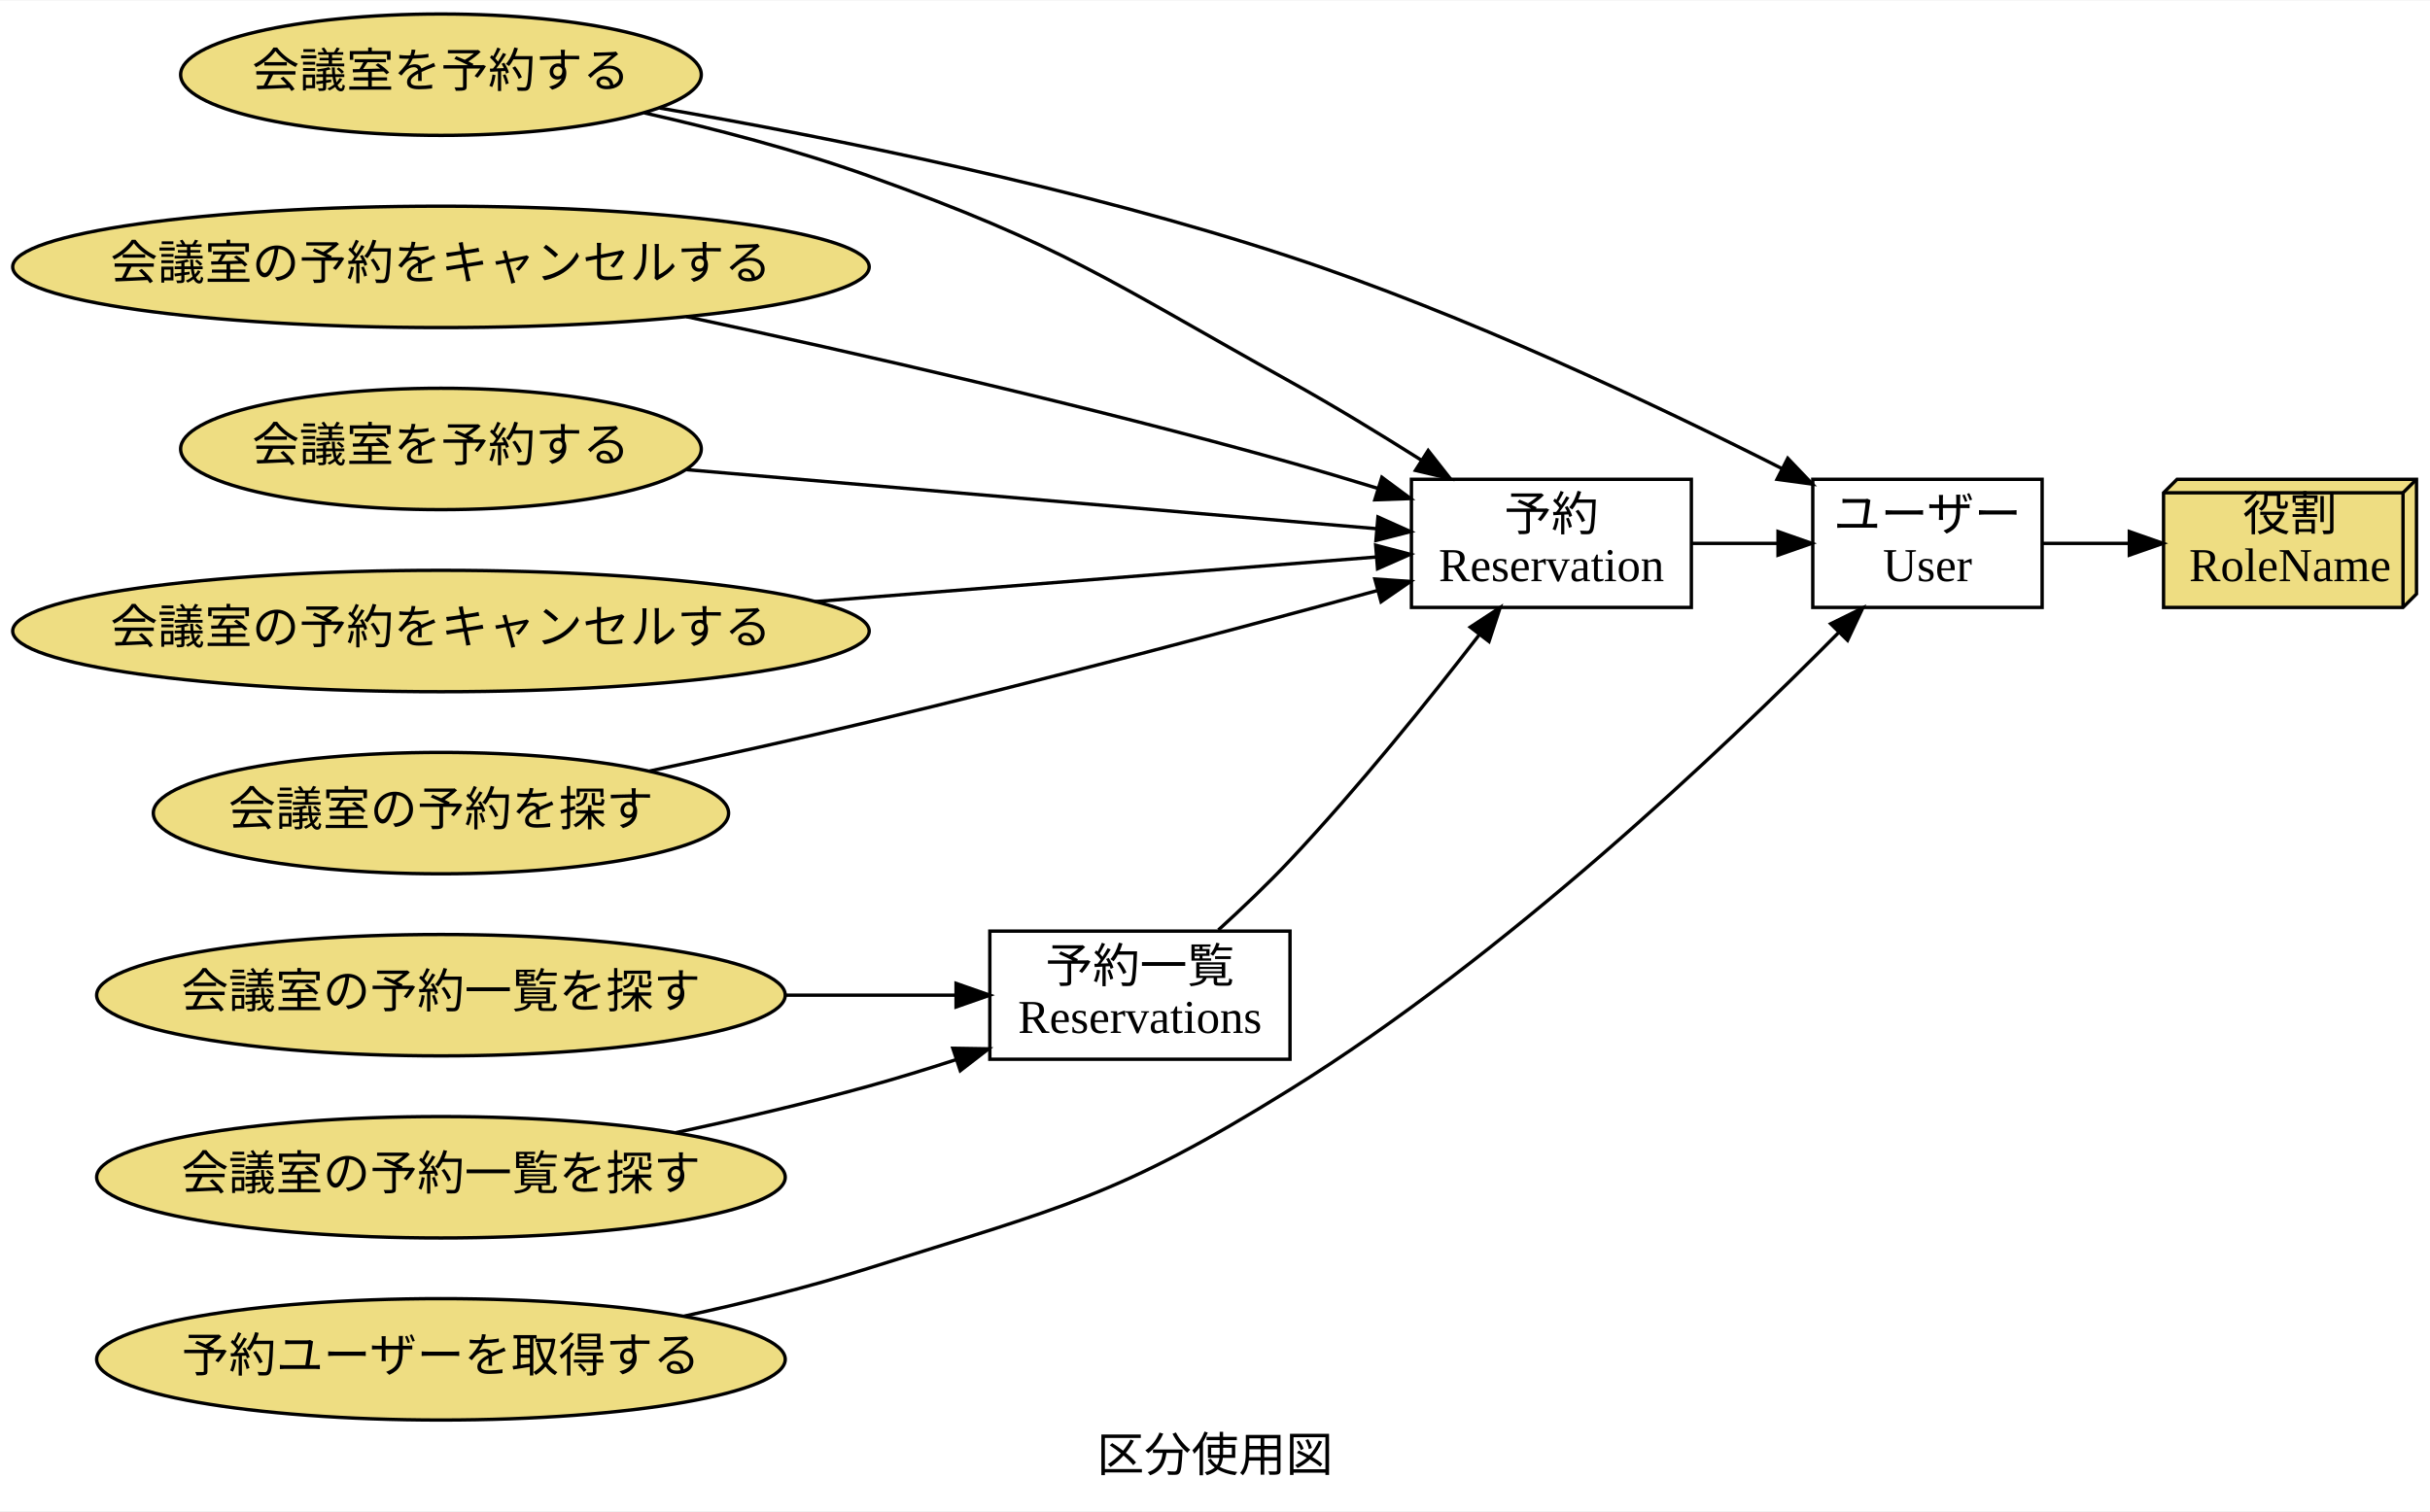
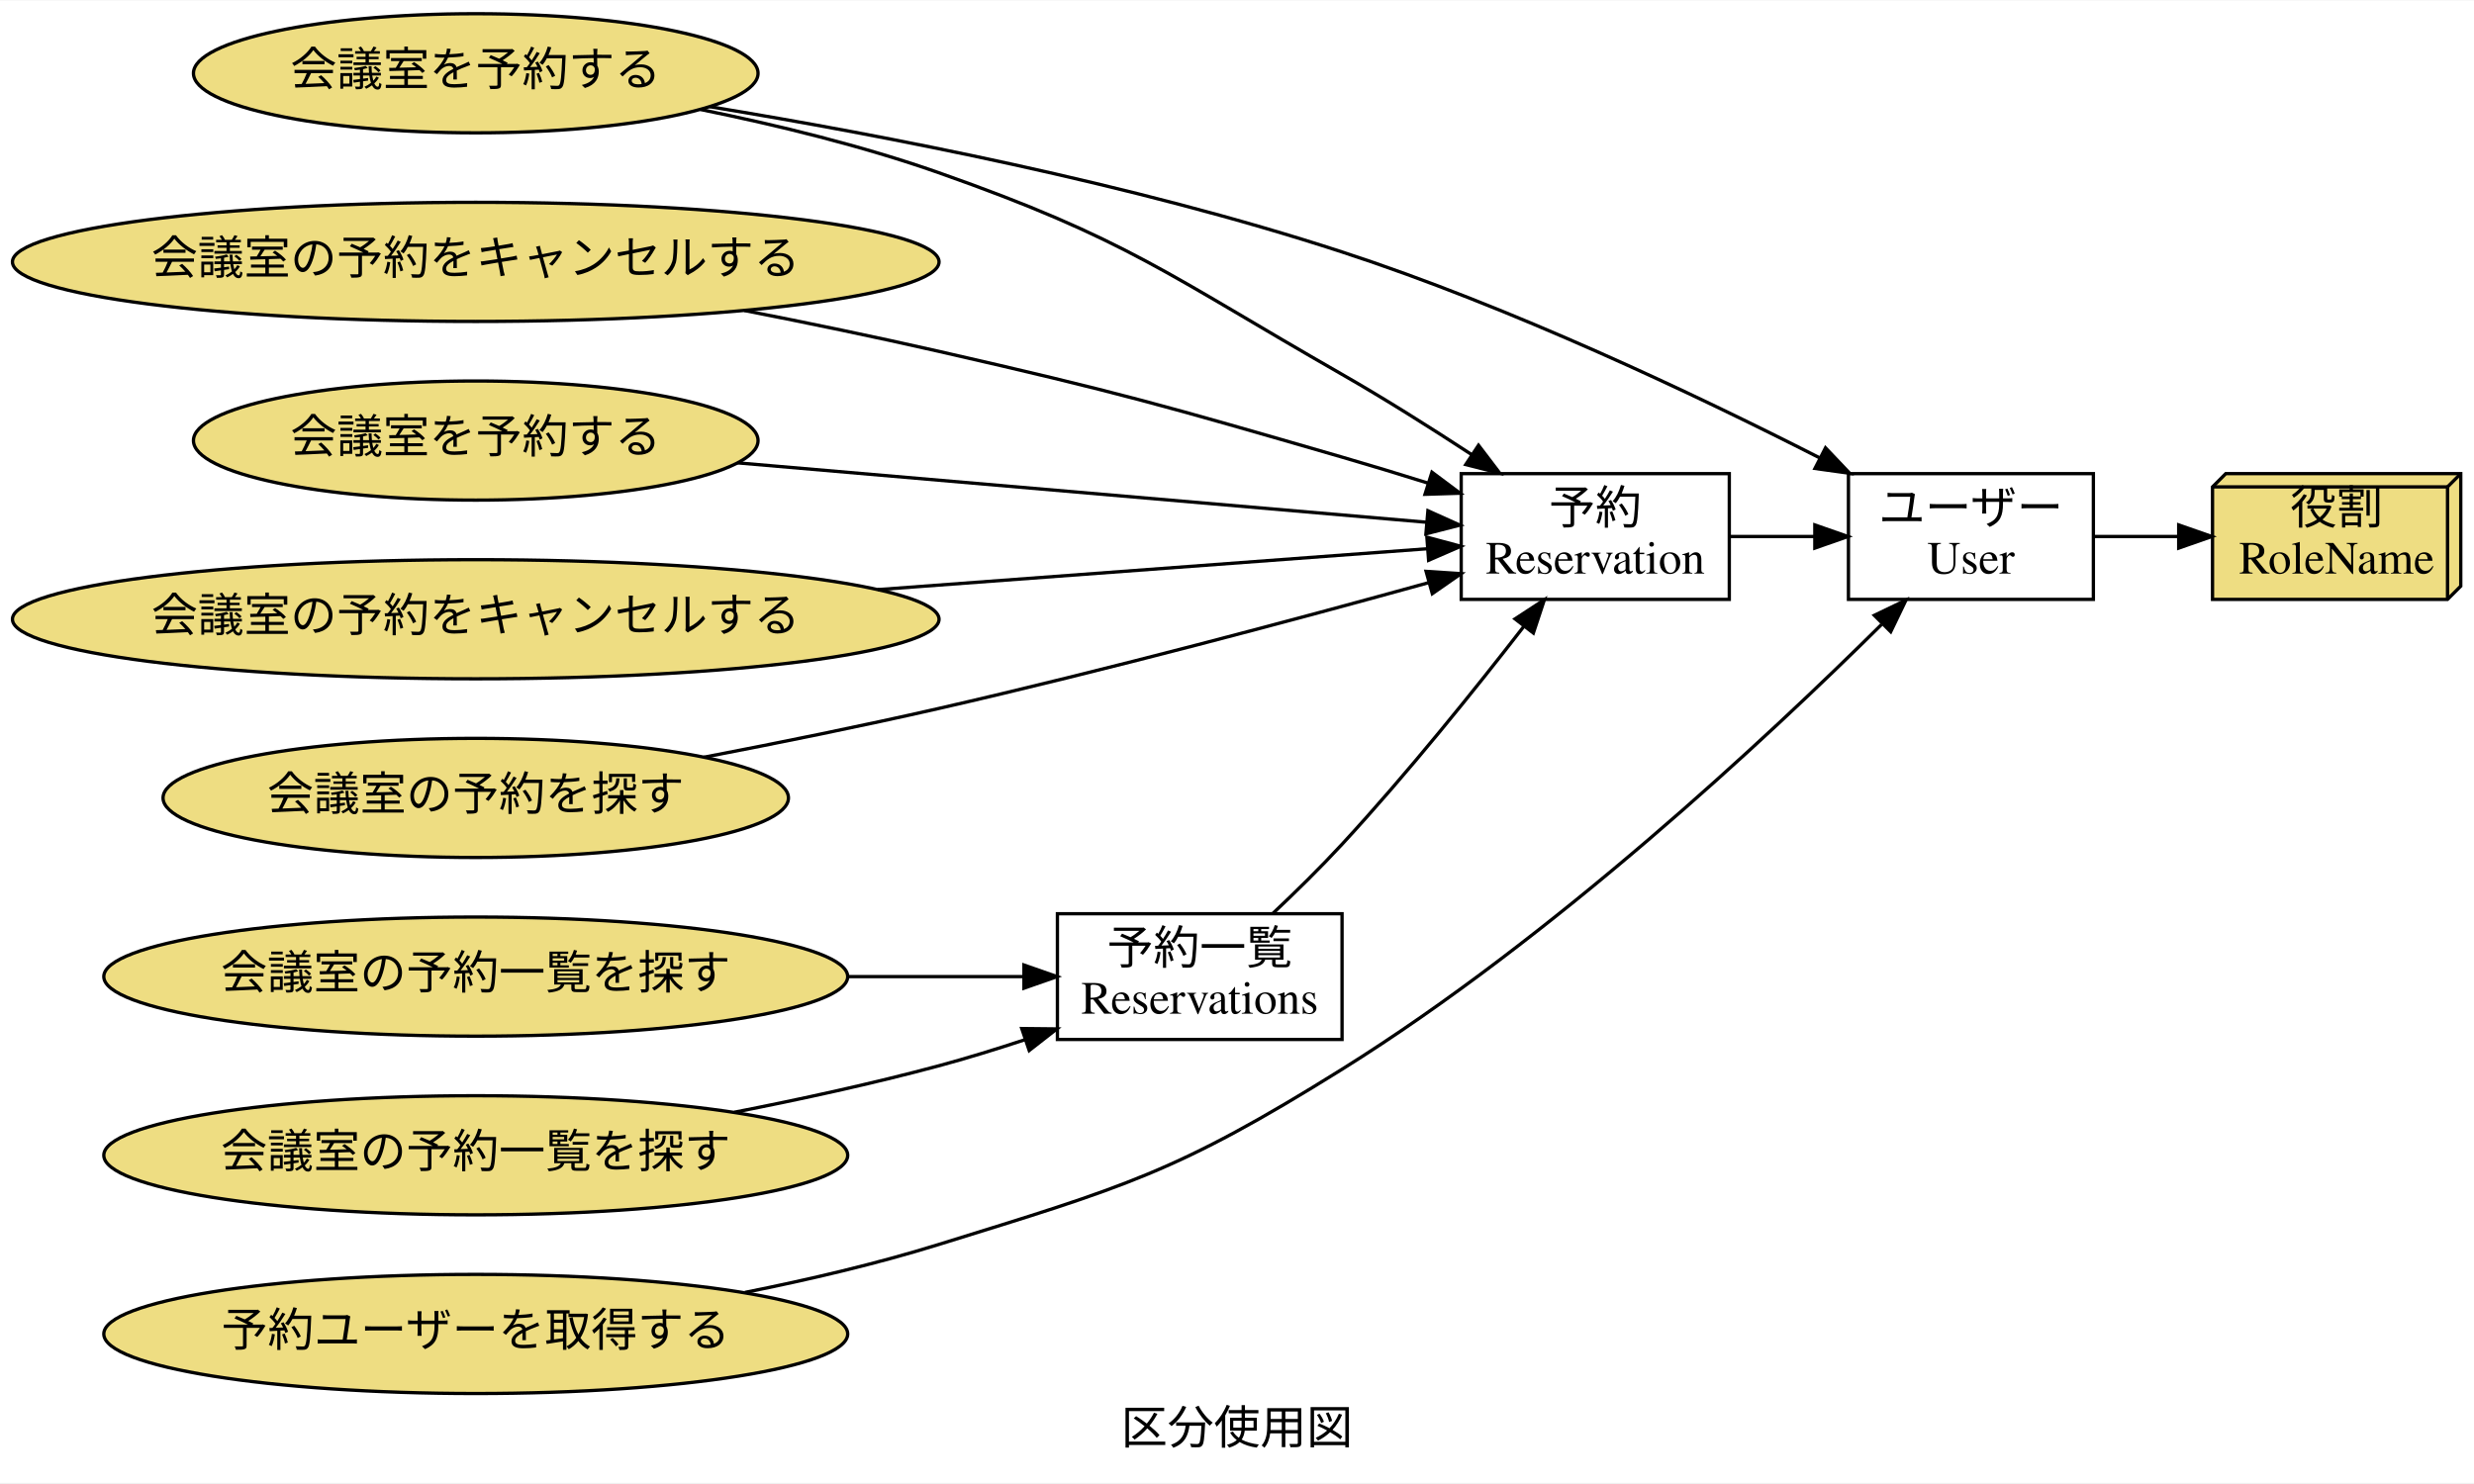
- <svg xmlns="http://www.w3.org/2000/svg" xmlns:xlink="http://www.w3.org/1999/xlink" width="720px" height="448px" viewBox="0.00 0.00 720.48 448.00">
+ <svg xmlns="http://www.w3.org/2000/svg" xmlns:xlink="http://www.w3.org/1999/xlink" width="747px" height="448px" viewBox="0.00 0.00 747.48 448.00">
  <g id="graph0" class="graph" transform="scale(1.0 1.0) rotate(0) translate(4 444)">
-     <polygon fill="white" stroke="none" points="-4,4 -4,-444 716.478,-444 716.478,4 -4,4" />
-     <text text-anchor="middle" x="356.239" y="-7.8" font-family="Times New Roman,serif" font-size="14.00">区分使用図
-         </text>
+     <polygon fill="white" stroke="transparent" points="-4,4 -4,-444 743.48,-444 743.48,4 -4,4" />
+     <text text-anchor="middle" x="369.74" y="-7.8" font-family="Times,serif" font-size="14.00">区分使用図</text>
    <g id="node1" class="node">
-       <polygon fill="#eedd82" stroke="black" points="712.478,-302 641.478,-302 637.478,-298 637.478,-264 708.478,-264 712.478,-268 712.478,-302" />
-       <polyline fill="none" stroke="black" points="708.478,-298 637.478,-298 " />
-       <polyline fill="none" stroke="black" points="708.478,-298 708.478,-264 " />
-       <polyline fill="none" stroke="black" points="708.478,-298 712.478,-302 " />
-       <text text-anchor="middle" x="674.978" y="-286.8" font-family="Times New Roman,serif" font-size="14.00">役割
-             </text>
-       <text text-anchor="middle" x="674.978" y="-271.8" font-family="Times New Roman,serif" font-size="14.00">
-                 RoleName
-             </text>
+       <polygon fill="#eedd82" stroke="black" points="739.48,-301 668.48,-301 664.48,-297 664.48,-263 735.48,-263 739.48,-267 739.48,-301" />
+       <polyline fill="none" stroke="black" points="735.48,-297 664.48,-297 " />
+       <polyline fill="none" stroke="black" points="735.48,-297 735.48,-263 " />
+       <polyline fill="none" stroke="black" points="735.48,-297 739.48,-301 " />
+       <text text-anchor="middle" x="701.98" y="-285.8" font-family="Times,serif" font-size="14.00">役割</text>
+       <text text-anchor="middle" x="701.98" y="-270.8" font-family="Times,serif" font-size="14.00">RoleName</text>
    </g>
    <g id="node2" class="node">
      <g id="a_node2">
        <a xlink:href="https://github.com/system-sekkei/library/tree/master/src/main/java/mrs/application/coordinator/reservation/ReservationCoordinator.java" xlink:title="ReservationCoordinator.reserveMeetingRoom(ReservedTime, ReservableRoom, ReservationUserDetails)">
-           <ellipse fill="#eedd82" stroke="black" cx="126.739" cy="-422" rx="77.187" ry="18" />
-           <text text-anchor="middle" x="126.739" y="-418.3" font-family="Times New Roman,serif" font-size="14.00">会議室を予約する
+           <ellipse fill="#eedd82" stroke="black" cx="139.74" cy="-422" rx="85.29" ry="18" />
+           <text text-anchor="middle" x="139.74" y="-418.3" font-family="Times,serif" font-size="14.00">
+                         会議室を予約する
                    </text>
        </a>
      </g>
    </g>
    <g id="node10" class="node">
-       <polygon fill="white" stroke="black" points="497.478,-302 414.478,-302 414.478,-264 497.478,-264 497.478,-302" />
-       <text text-anchor="middle" x="455.978" y="-286.8" font-family="Times New Roman,serif" font-size="14.00">予約
-             </text>
-       <text text-anchor="middle" x="455.978" y="-271.8" font-family="Times New Roman,serif" font-size="14.00">
-                 Reservation
+       <polygon fill="white" stroke="black" points="518.48,-301 437.48,-301 437.48,-263 518.48,-263 518.48,-301" />
+       <text text-anchor="middle" x="477.98" y="-285.8" font-family="Times,serif" font-size="14.00">予約</text>
+       <text text-anchor="middle" x="477.98" y="-270.8" font-family="Times,serif" font-size="14.00">Reservation
            </text>
    </g>
    <g id="edge4" class="edge">
-       <path fill="none" stroke="black" d="M187.055,-410.663C208.305,-405.867 232.245,-399.609 253.478,-392 311.671,-371.145 324.442,-361.026 378.478,-331 391.381,-323.83 405.14,-315.442 417.381,-307.701" />
-       <polygon fill="black" stroke="black" points="419.445,-310.536 425.991,-302.206 415.679,-304.635 419.445,-310.536" />
+       <path fill="none" stroke="black" d="M207.66,-411.05C230.76,-406.35 256.58,-400.06 279.48,-392 336.66,-371.88 348.86,-361.1 401.48,-331 414.46,-323.57 428.3,-314.84 440.53,-306.83" />
+       <polygon fill="black" stroke="black" points="442.71,-309.58 449.12,-301.15 438.85,-303.74 442.71,-309.58" />
    </g>
    <g id="node12" class="node">
-       <polygon fill="white" stroke="black" points="601.478,-302 533.478,-302 533.478,-264 601.478,-264 601.478,-302" />
-       <text text-anchor="middle" x="567.478" y="-286.8" font-family="Times New Roman,serif" font-size="14.00">
-                 ユーザー
-             </text>
-       <text text-anchor="middle" x="567.478" y="-271.8" font-family="Times New Roman,serif" font-size="14.00">
-                 User
-             </text>
+       <polygon fill="white" stroke="black" points="628.48,-301 554.48,-301 554.48,-263 628.48,-263 628.48,-301" />
+       <text text-anchor="middle" x="591.48" y="-285.8" font-family="Times,serif" font-size="14.00">ユーザー</text>
+       <text text-anchor="middle" x="591.48" y="-270.8" font-family="Times,serif" font-size="14.00">User</text>
    </g>
    <g id="edge5" class="edge">
-       <path fill="none" stroke="black" d="M191.587,-412.111C242.862,-403.254 316.309,-388.49 378.478,-368 430.225,-350.945 486.851,-324.148 524.289,-305.208" />
-       <polygon fill="black" stroke="black" points="526.06,-308.233 533.379,-300.572 522.88,-301.997 526.06,-308.233" />
+       <path fill="none" stroke="black" d="M210.45,-411.9C263.61,-403.17 338.2,-388.66 401.48,-368 452.5,-351.34 508.1,-324.97 545.69,-305.82" />
+       <polygon fill="black" stroke="black" points="547.55,-308.8 554.85,-301.12 544.36,-302.57 547.55,-308.8" />
    </g>
    <g id="node3" class="node">
      <g id="a_node3">
        <a xlink:href="https://github.com/system-sekkei/library/tree/master/src/main/java/mrs/application/coordinator/reservation/ReservationCoordinator.java" xlink:title="ReservationCoordinator.cancelReservedMeetingRoom(ReservationId)">
-           <ellipse fill="#eedd82" stroke="black" cx="126.739" cy="-365" rx="126.978" ry="18" />
-           <text text-anchor="middle" x="126.739" y="-361.3" font-family="Times New Roman,serif" font-size="14.00">会議室の予約をキャンセルする
+           <ellipse fill="#eedd82" stroke="black" cx="139.74" cy="-365" rx="139.98" ry="18" />
+           <text text-anchor="middle" x="139.74" y="-361.3" font-family="Times,serif" font-size="14.00">
+                         会議室の予約をキャンセルする
                    </text>
        </a>
      </g>
    </g>
    <g id="edge6" class="edge">
-       <path fill="none" stroke="black" d="M199.516,-350.243C249.898,-339.435 318.681,-323.778 378.478,-307 386.949,-304.623 395.901,-301.957 404.58,-299.289" />
-       <polygon fill="black" stroke="black" points="405.712,-302.602 414.222,-296.291 403.634,-295.918 405.712,-302.602" />
+       <path fill="none" stroke="black" d="M220.89,-350.31C240.13,-346.54 260.58,-342.31 279.48,-338 334.13,-325.53 347.64,-321.61 401.48,-306 409.92,-303.55 418.86,-300.83 427.51,-298.12" />
+       <polygon fill="black" stroke="black" points="428.64,-301.44 437.13,-295.09 426.54,-294.76 428.64,-301.44" />
    </g>
    <g id="node4" class="node">
      <g id="a_node4">
        <a xlink:href="https://github.com/system-sekkei/library/tree/master/src/main/java/mrs/application/coordinator/reservation/ReservationCoordinator.java" xlink:title="ReservationCoordinator.searchReservations(ReservableRoomId)">
-           <ellipse fill="#eedd82" stroke="black" cx="126.739" cy="-149" rx="102.082" ry="18" />
-           <text text-anchor="middle" x="126.739" y="-145.3" font-family="Times New Roman,serif" font-size="14.00">会議室の予約一覧を探す
+           <ellipse fill="#eedd82" stroke="black" cx="139.74" cy="-149" rx="112.38" ry="18" />
+           <text text-anchor="middle" x="139.74" y="-145.3" font-family="Times,serif" font-size="14.00">
+                         会議室の予約一覧を探す
                    </text>
        </a>
      </g>
    </g>
    <g id="node11" class="node">
-       <polygon fill="white" stroke="black" points="378.478,-168 289.478,-168 289.478,-130 378.478,-130 378.478,-168" />
-       <text text-anchor="middle" x="333.978" y="-152.8" font-family="Times New Roman,serif" font-size="14.00">
-                 予約一覧
-             </text>
-       <text text-anchor="middle" x="333.978" y="-137.8" font-family="Times New Roman,serif" font-size="14.00">
-                 Reservations
+       <polygon fill="white" stroke="black" points="401.48,-168 315.48,-168 315.48,-130 401.48,-130 401.48,-168" />
+       <text text-anchor="middle" x="358.48" y="-152.8" font-family="Times,serif" font-size="14.00">予約一覧</text>
+       <text text-anchor="middle" x="358.48" y="-137.8" font-family="Times,serif" font-size="14.00">Reservations
            </text>
    </g>
    <g id="edge7" class="edge">
-       <path fill="none" stroke="black" d="M228.855,-149C246.202,-149 263.605,-149 279.083,-149" />
-       <polygon fill="black" stroke="black" points="279.467,-152.5 289.467,-149 279.467,-145.5 279.467,-152.5" />
+       <path fill="none" stroke="black" d="M252.28,-149C270.74,-149 289.08,-149 305.16,-149" />
+       <polygon fill="black" stroke="black" points="305.37,-152.5 315.37,-149 305.37,-145.5 305.37,-152.5" />
    </g>
    <g id="node5" class="node">
      <g id="a_node5">
        <a xlink:href="https://github.com/system-sekkei/library/tree/master/src/main/java/mrs/application/service/reservation/ReservationService.java" xlink:title="ReservationService.reserve(Reservation)">
-           <ellipse fill="#eedd82" stroke="black" cx="126.739" cy="-311" rx="77.187" ry="18" />
-           <text text-anchor="middle" x="126.739" y="-307.3" font-family="Times New Roman,serif" font-size="14.00">会議室を予約する
+           <ellipse fill="#eedd82" stroke="black" cx="139.74" cy="-311" rx="85.29" ry="18" />
+           <text text-anchor="middle" x="139.74" y="-307.3" font-family="Times,serif" font-size="14.00">
+                         会議室を予約する
                    </text>
        </a>
      </g>
    </g>
    <g id="edge8" class="edge">
-       <path fill="none" stroke="black" d="M199.553,-304.855C261.415,-299.562 349.165,-292.054 404.038,-287.359" />
-       <polygon fill="black" stroke="black" points="404.557,-290.827 414.222,-286.487 403.96,-283.853 404.557,-290.827" />
+       <path fill="none" stroke="black" d="M218.72,-304.27C282.88,-298.74 371.89,-291.06 426.89,-286.32" />
+       <polygon fill="black" stroke="black" points="427.42,-289.79 437.08,-285.44 426.82,-282.81 427.42,-289.79" />
    </g>
    <g id="node6" class="node">
      <g id="a_node6">
        <a xlink:href="https://github.com/system-sekkei/library/tree/master/src/main/java/mrs/application/service/reservation/ReservationService.java" xlink:title="ReservationService.cancel(Reservation)">
-           <ellipse fill="#eedd82" stroke="black" cx="126.739" cy="-257" rx="126.978" ry="18" />
-           <text text-anchor="middle" x="126.739" y="-253.3" font-family="Times New Roman,serif" font-size="14.00">会議室の予約をキャンセルする
+           <ellipse fill="#eedd82" stroke="black" cx="139.74" cy="-257" rx="139.98" ry="18" />
+           <text text-anchor="middle" x="139.74" y="-253.3" font-family="Times,serif" font-size="14.00">
+                         会議室の予約をキャンセルする
                    </text>
        </a>
      </g>
    </g>
    <g id="edge9" class="edge">
-       <path fill="none" stroke="black" d="M237.615,-265.73C293.825,-270.196 359.554,-275.418 403.895,-278.941" />
-       <polygon fill="black" stroke="black" points="403.885,-282.452 414.131,-279.755 404.44,-275.474 403.885,-282.452" />
+       <path fill="none" stroke="black" d="M261.18,-265.95C318.4,-270.21 383.65,-275.06 427.28,-278.31" />
+       <polygon fill="black" stroke="black" points="427.11,-281.8 437.34,-279.05 427.63,-274.82 427.11,-281.8" />
    </g>
    <g id="node7" class="node">
      <g id="a_node7">
        <a xlink:href="https://github.com/system-sekkei/library/tree/master/src/main/java/mrs/application/service/reservation/ReservationService.java" xlink:title="ReservationService.findOne(ReservationId)">
-           <ellipse fill="#eedd82" stroke="black" cx="126.739" cy="-203" rx="85.285" ry="18" />
-           <text text-anchor="middle" x="126.739" y="-199.3" font-family="Times New Roman,serif" font-size="14.00">会議室の予約を探す
+           <ellipse fill="#eedd82" stroke="black" cx="139.74" cy="-203" rx="94.48" ry="18" />
+           <text text-anchor="middle" x="139.74" y="-199.3" font-family="Times,serif" font-size="14.00">
+                         会議室の予約を探す
                    </text>
        </a>
      </g>
    </g>
    <g id="edge10" class="edge">
-       <path fill="none" stroke="black" d="M188.622,-215.488C209.258,-219.876 232.412,-224.971 253.478,-230 305.158,-242.339 363.871,-257.967 404.532,-269.048" />
-       <polygon fill="black" stroke="black" points="403.638,-272.432 414.207,-271.691 405.483,-265.679 403.638,-272.432" />
+       <path fill="none" stroke="black" d="M208.67,-215.3C231.26,-219.64 256.51,-224.75 279.48,-230 330.3,-241.62 387.89,-257.05 427.72,-268.08" />
+       <polygon fill="black" stroke="black" points="426.87,-271.47 437.44,-270.78 428.75,-264.73 426.87,-271.47" />
    </g>
    <g id="node8" class="node">
      <g id="a_node8">
        <a xlink:href="https://github.com/system-sekkei/library/tree/master/src/main/java/mrs/application/service/reservation/ReservationService.java" xlink:title="ReservationService.findReservations(ReservableRoomId)">
-           <ellipse fill="#eedd82" stroke="black" cx="126.739" cy="-95" rx="102.082" ry="18" />
-           <text text-anchor="middle" x="126.739" y="-91.3" font-family="Times New Roman,serif" font-size="14.00">会議室の予約一覧を探す
+           <ellipse fill="#eedd82" stroke="black" cx="139.74" cy="-95" rx="112.38" ry="18" />
+           <text text-anchor="middle" x="139.74" y="-91.3" font-family="Times,serif" font-size="14.00">
+                         会議室の予約一覧を探す
                    </text>
        </a>
      </g>
    </g>
    <g id="edge11" class="edge">
-       <path fill="none" stroke="black" d="M196.283,-108.214C214.941,-112.219 235.077,-116.918 253.478,-122 261.951,-124.34 270.843,-127.076 279.488,-129.891" />
-       <polygon fill="black" stroke="black" points="278.513,-133.255 289.106,-133.087 280.72,-126.612 278.513,-133.255" />
+       <path fill="none" stroke="black" d="M217.87,-108.01C238.05,-111.96 259.69,-116.68 279.48,-122 288.02,-124.3 296.98,-127.06 305.66,-129.93" />
+       <polygon fill="black" stroke="black" points="304.71,-133.3 315.31,-133.19 306.96,-126.67 304.71,-133.3" />
    </g>
    <g id="node9" class="node">
      <g id="a_node9">
        <a xlink:href="https://github.com/system-sekkei/library/tree/master/src/main/java/mrs/application/service/user/ReservationUserDetailsService.java" xlink:title="ReservationUserDetailsService.loadUserByUsername(String)">
-           <ellipse fill="#eedd82" stroke="black" cx="126.739" cy="-41" rx="102.082" ry="18" />
-           <text text-anchor="middle" x="126.739" y="-37.3" font-family="Times New Roman,serif" font-size="14.00">予約ユーザーを取得する
+           <ellipse fill="#eedd82" stroke="black" cx="139.74" cy="-41" rx="112.38" ry="18" />
+           <text text-anchor="middle" x="139.74" y="-37.3" font-family="Times,serif" font-size="14.00">
+                         予約ユーザーを取得する
                    </text>
        </a>
      </g>
    </g>
    <g id="edge12" class="edge">
-       <path fill="none" stroke="black" d="M198.846,-53.814C216.847,-57.726 236.021,-62.48 253.478,-68 311.012,-86.194 327.228,-89.144 378.478,-121 442.434,-160.754 506.692,-221.738 541.028,-256.433" />
-       <polygon fill="black" stroke="black" points="538.789,-259.148 548.292,-263.833 543.785,-254.245 538.789,-259.148" />
+       <path fill="none" stroke="black" d="M221.08,-53.56C240.41,-57.42 260.84,-62.22 279.48,-68 335.93,-85.53 351.32,-89.71 401.48,-121 465.23,-160.77 529.79,-221.02 564.5,-255.43" />
+       <polygon fill="black" stroke="black" points="562.3,-258.18 571.85,-262.77 567.25,-253.23 562.3,-258.18" />
    </g>
    <g id="edge3" class="edge">
-       <path fill="none" stroke="black" d="M497.751,-283C505.96,-283 514.618,-283 522.918,-283" />
-       <polygon fill="black" stroke="black" points="523.178,-286.5 533.178,-283 523.178,-279.5 523.178,-286.5" />
+       <path fill="none" stroke="black" d="M518.6,-282C526.88,-282 535.67,-282 544.17,-282" />
+       <polygon fill="black" stroke="black" points="544.32,-285.5 554.32,-282 544.32,-278.5 544.32,-285.5" />
    </g>
    <g id="edge2" class="edge">
-       <path fill="none" stroke="black" d="M357.248,-168.345C364.246,-174.72 371.867,-181.978 378.478,-189 398.704,-210.486 419.728,-236.642 434.606,-255.903" />
-       <polygon fill="black" stroke="black" points="431.923,-258.156 440.785,-263.963 437.479,-253.898 431.923,-258.156" />
+       <path fill="none" stroke="black" d="M380.5,-168.02C387.37,-174.5 394.92,-181.9 401.48,-189 421.14,-210.29 441.78,-235.96 456.49,-254.94" />
+       <polygon fill="black" stroke="black" points="453.74,-257.1 462.61,-262.89 459.28,-252.83 453.74,-257.1" />
    </g>
    <g id="edge1" class="edge">
-       <path fill="none" stroke="black" d="M601.569,-283C609.734,-283 618.633,-283 627.31,-283" />
-       <polygon fill="black" stroke="black" points="627.336,-286.5 637.336,-283 627.335,-279.5 627.336,-286.5" />
+       <path fill="none" stroke="black" d="M628.6,-282C636.76,-282 645.52,-282 654.05,-282" />
+       <polygon fill="black" stroke="black" points="654.26,-285.5 664.26,-282 654.26,-278.5 654.26,-285.5" />
    </g>
  </g>
</svg>
